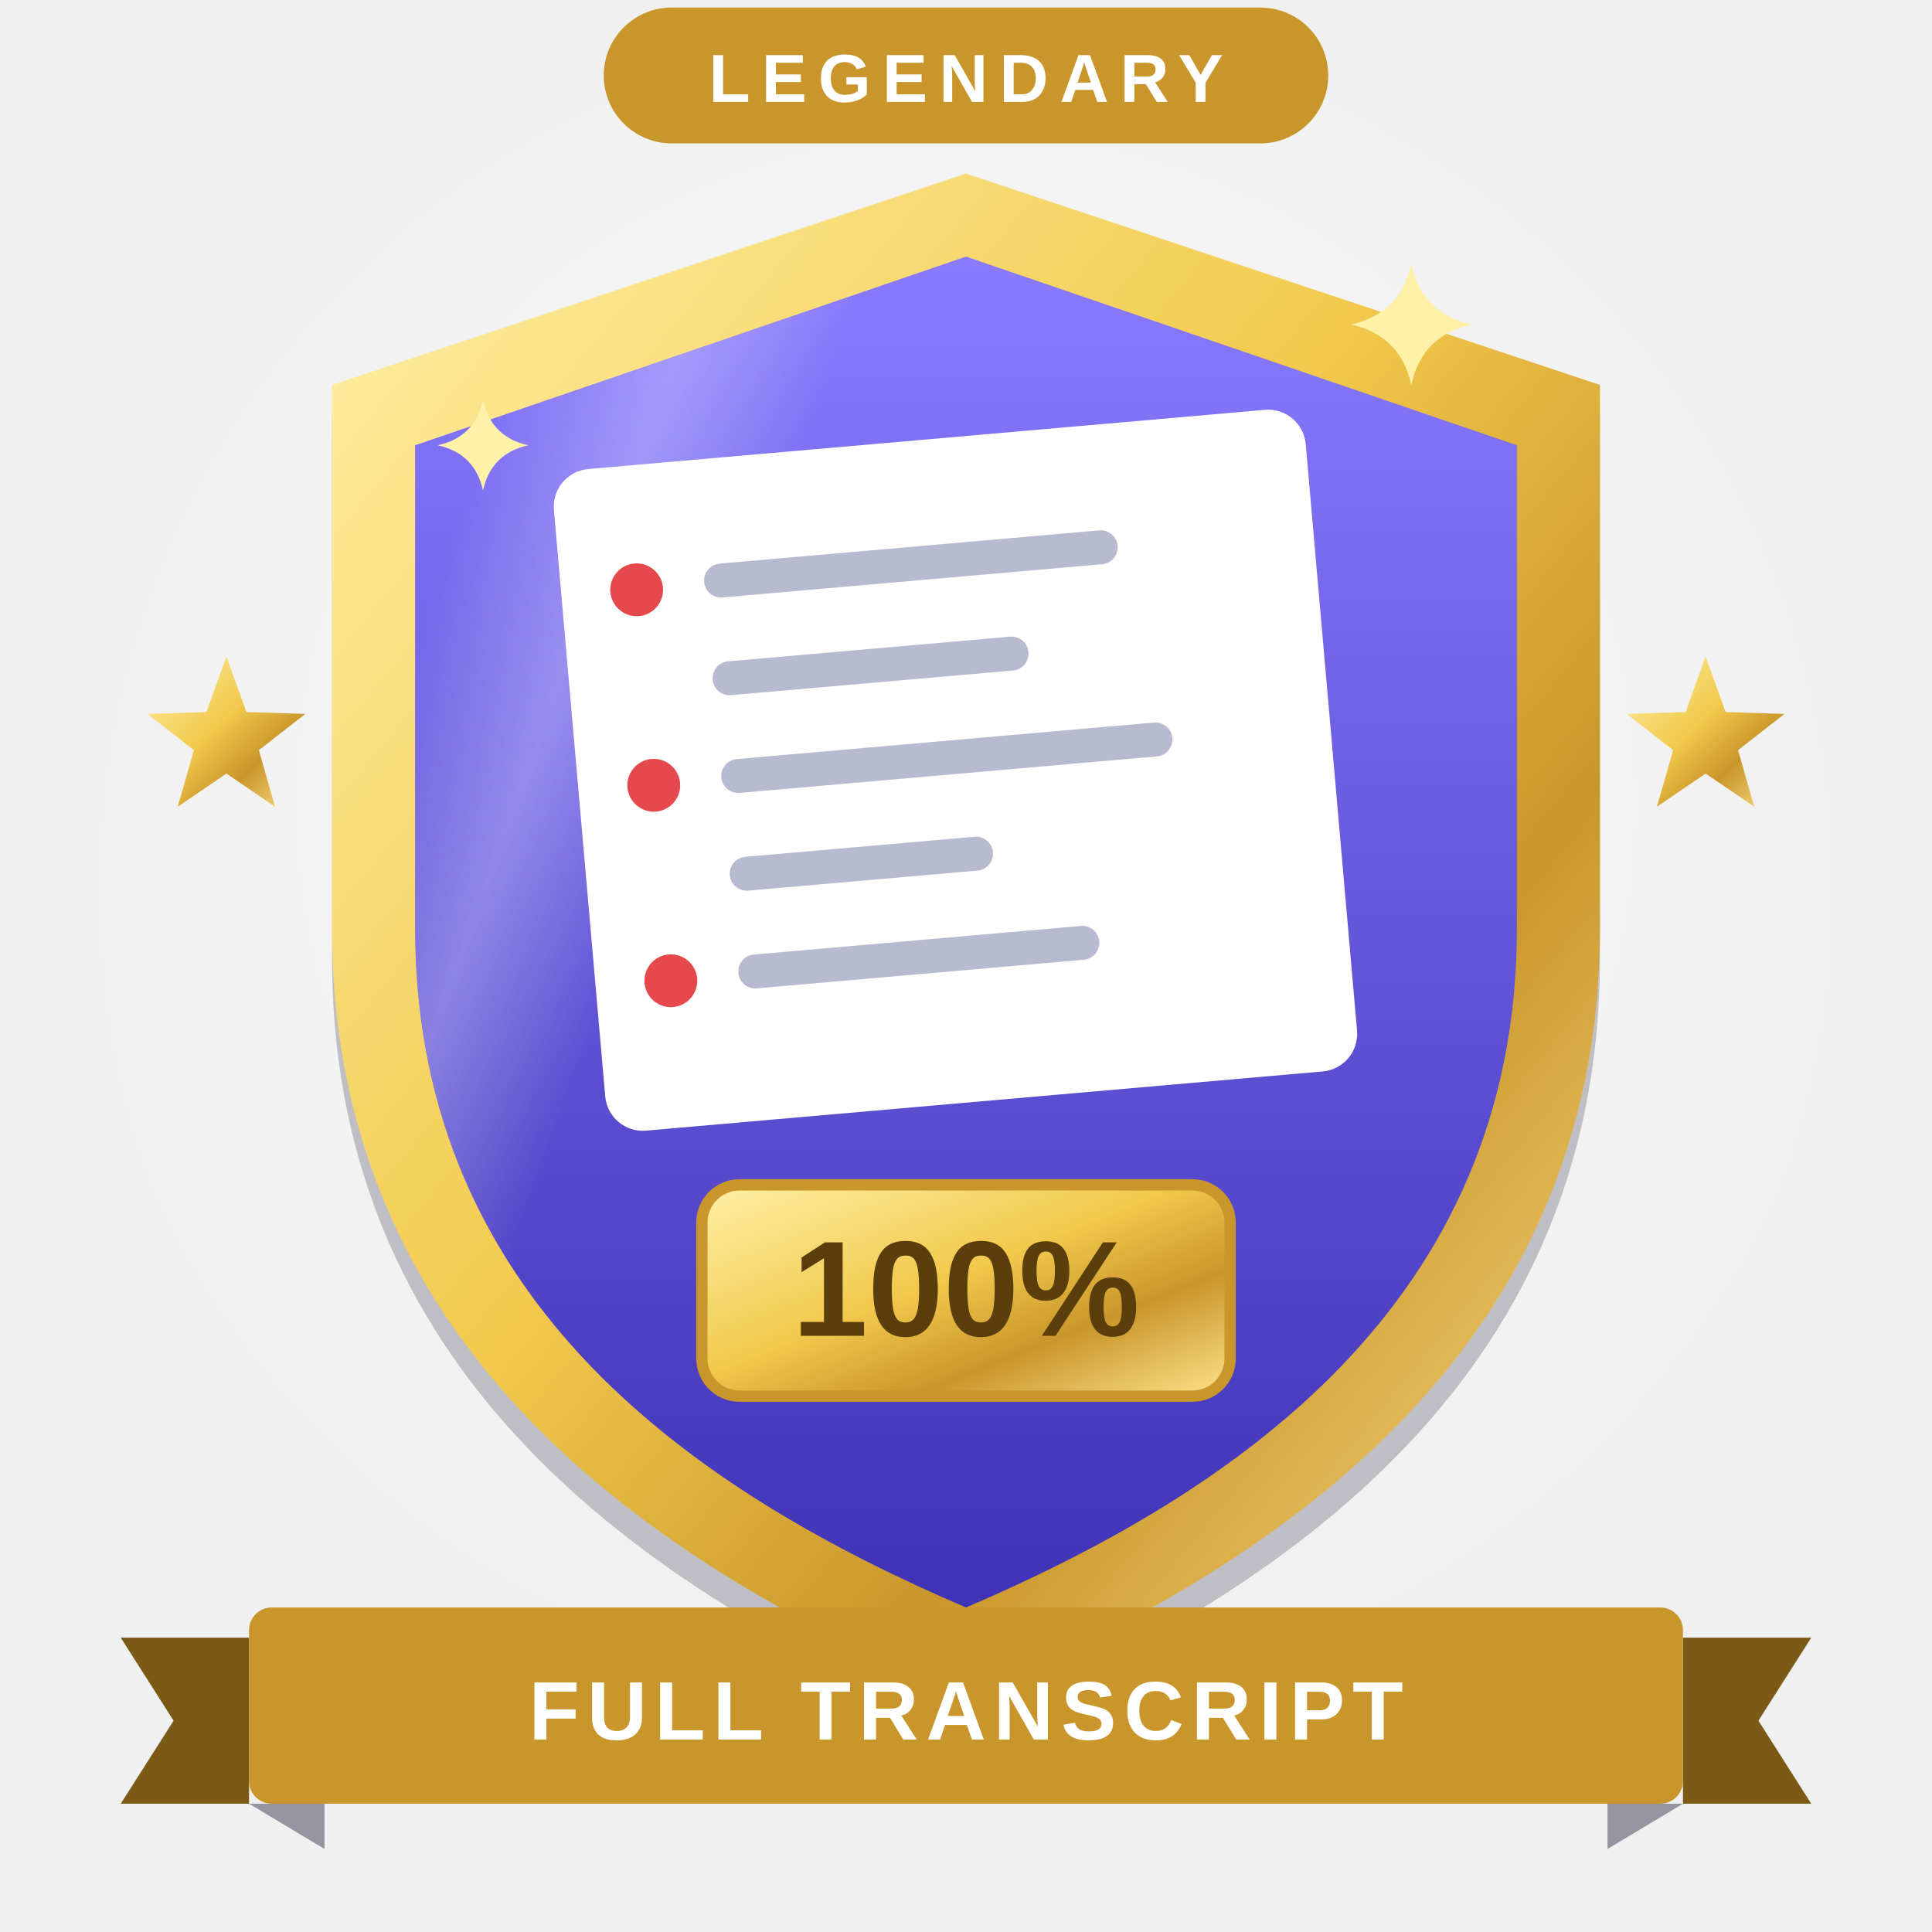
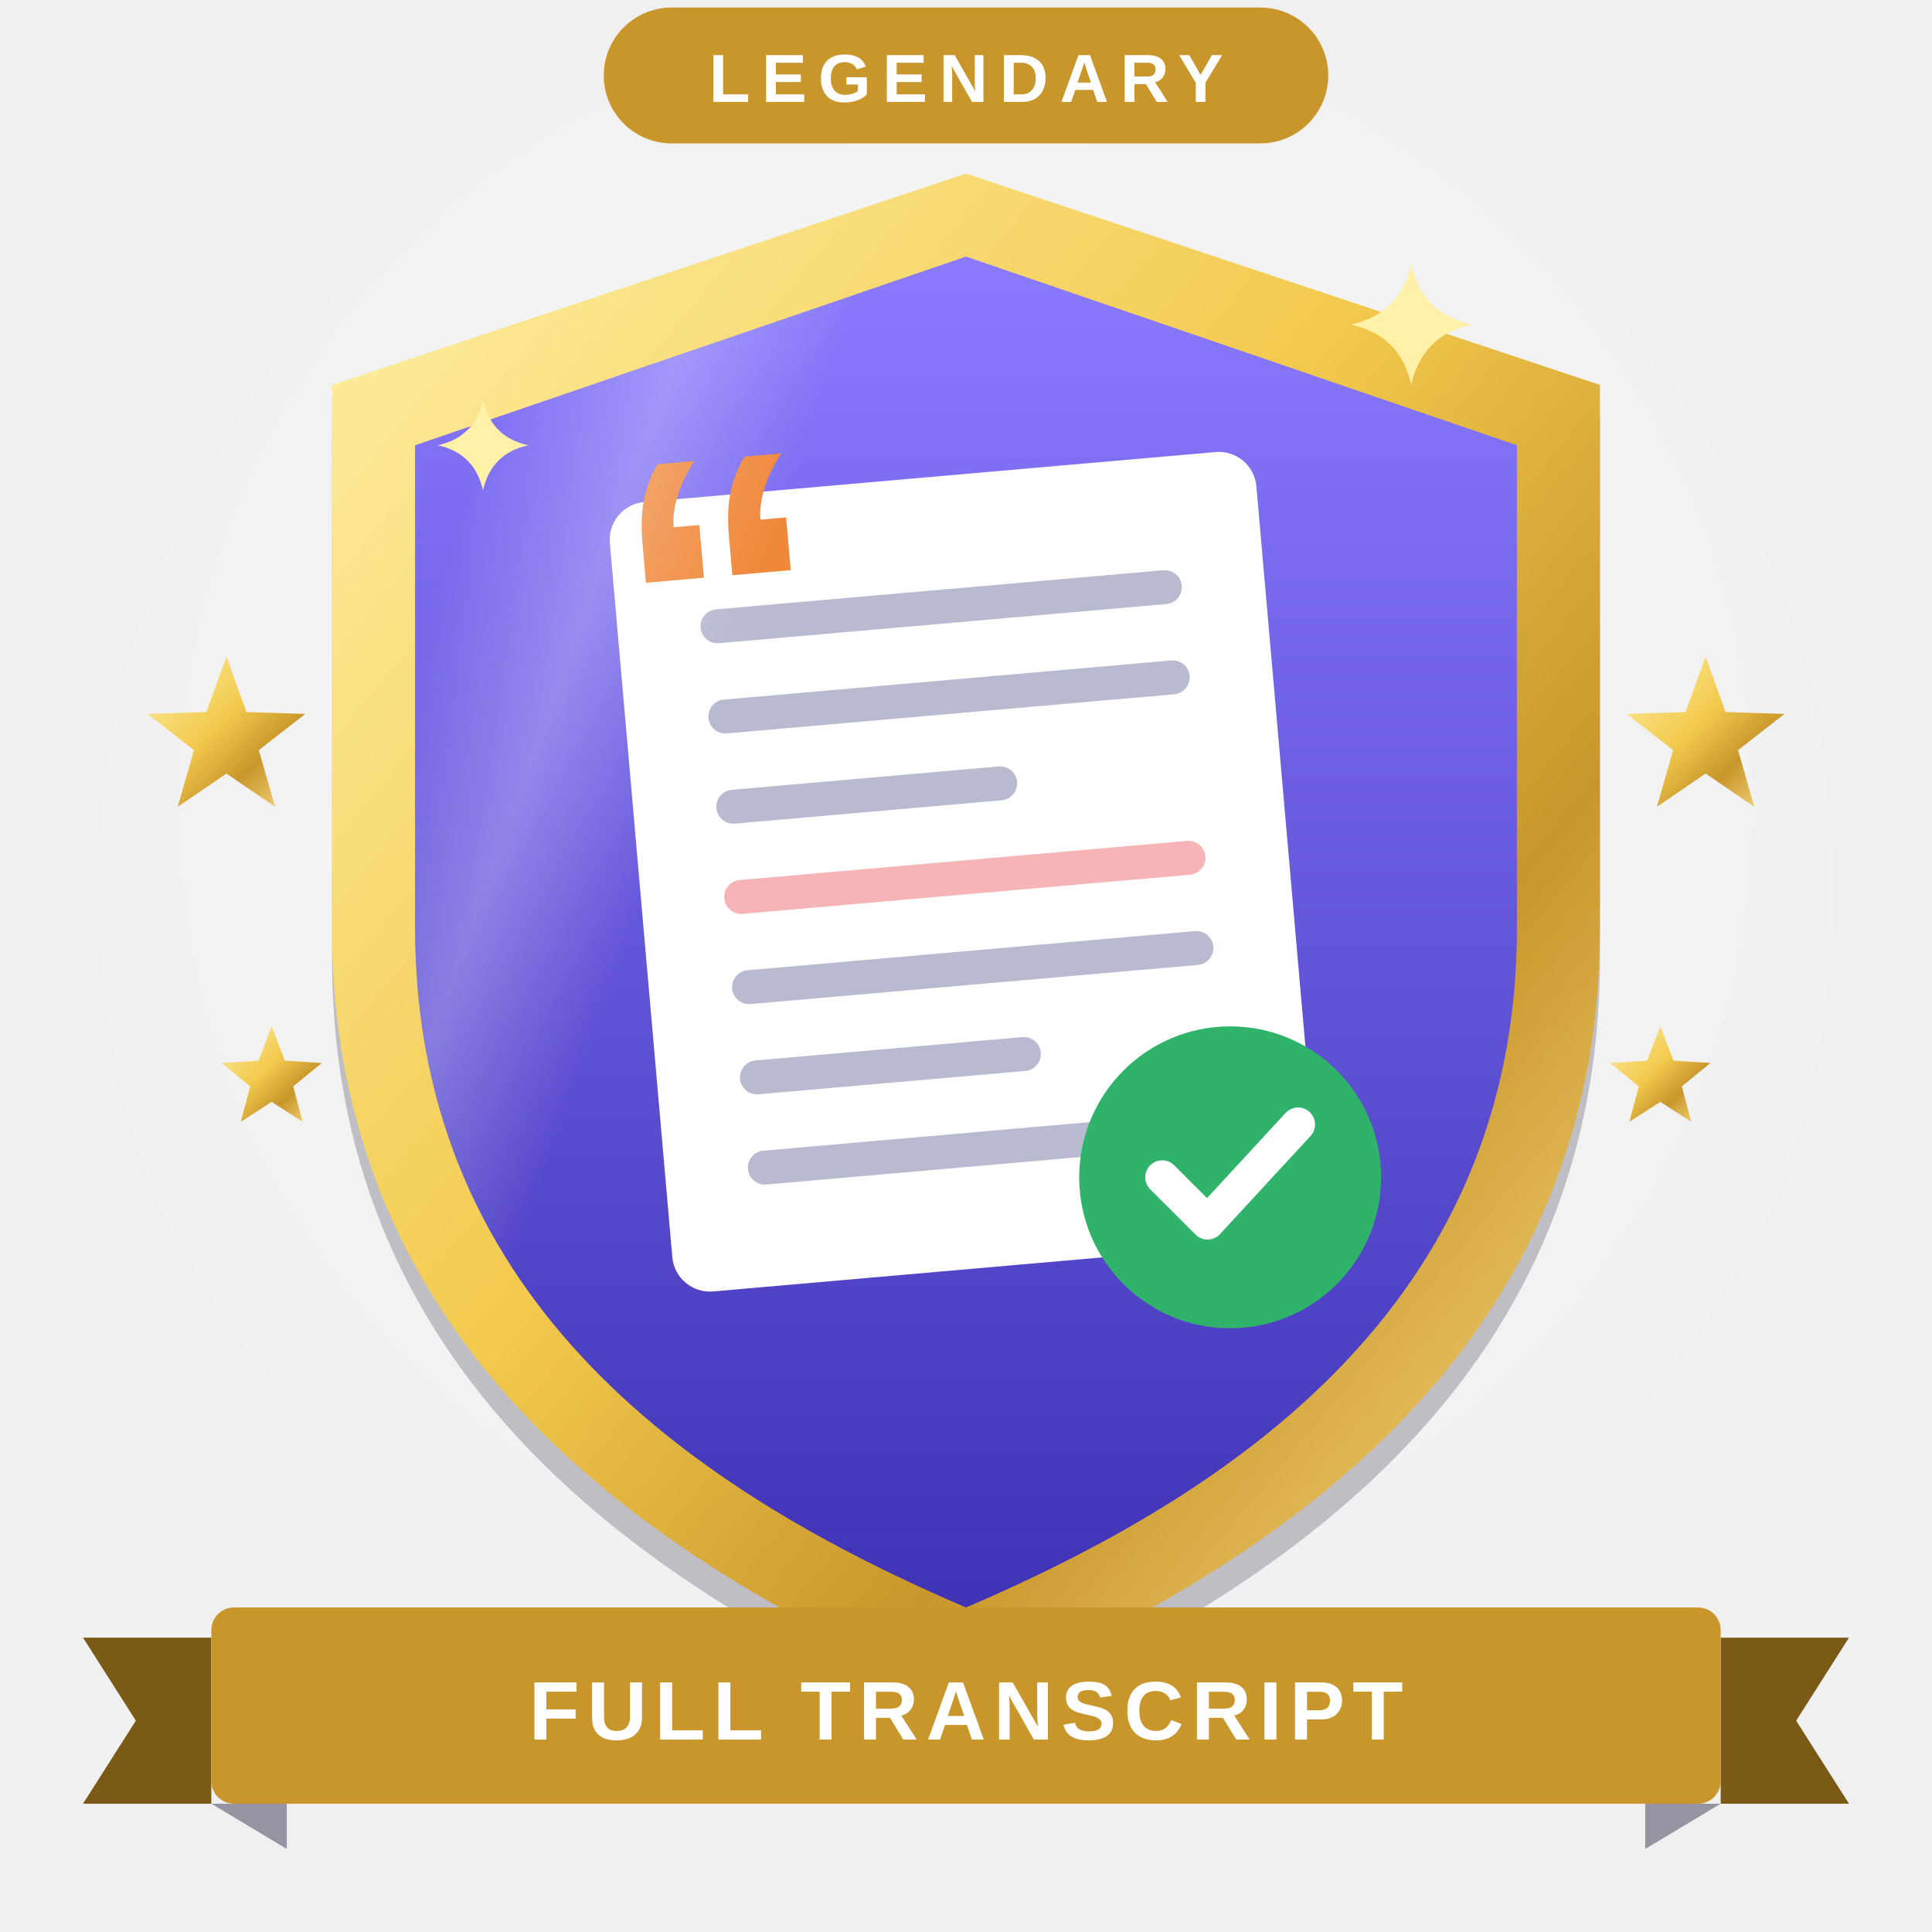
<svg xmlns="http://www.w3.org/2000/svg" id="static" viewBox="0 0 512 512" width="512" height="512" font-family="Arial, Helvetica, sans-serif">
  <style>
.a-blink{animation:a-blink 1.2s ease-in-out infinite}
.a-blink-slow{animation:a-blink 3s ease-in-out infinite}
.a-glow{animation:a-glow 5s ease-in-out infinite}
.a-pulse{animation:a-pulse 2.2s ease-in-out infinite}
.a-steam{animation:a-steam 2.8s ease-in-out infinite;transform-box:fill-box;transform-origin:center bottom}
.a-sway{animation:a-sway 6s ease-in-out infinite;transform-box:fill-box;transform-origin:center bottom}
.a-flutter{animation:a-flutter 4.5s ease-in-out infinite;transform-box:fill-box;transform-origin:center top}
.a-bounce{animation:a-bounce 2.6s ease-in-out infinite;transform-box:fill-box;transform-origin:center}
.a-ring{animation:a-ring 1.2s ease-in-out infinite;transform-box:fill-box;transform-origin:center}
.a-wave{animation:a-wave 1.2s ease-out infinite}
.a-grow{animation:a-grow .9s ease-in-out infinite;transform-box:fill-box;transform-origin:center}
.a-shimmer{animation:a-shimmer 3.5s ease-in-out infinite}
.d1{animation-delay:.35s}.d2{animation-delay:.7s}
@keyframes a-blink{0%,100%{opacity:1}50%{opacity:.2}}
@keyframes a-glow{0%,100%{opacity:1}50%{opacity:.65}}
@keyframes a-pulse{0%,100%{opacity:1}50%{opacity:.45}}
@keyframes a-steam{0%{opacity:0;transform:translateY(6px)}40%{opacity:.9}100%{opacity:0;transform:translateY(-10px)}}
@keyframes a-sway{0%,100%{transform:rotate(0)}50%{transform:rotate(1.6deg)}}
@keyframes a-flutter{0%,100%{transform:rotate(0)}50%{transform:rotate(-1.4deg)}}
@keyframes a-bounce{0%,70%,100%{transform:scale(1)}80%{transform:scale(1.18)}90%{transform:scale(.95)}}
@keyframes a-ring{0%,100%{transform:rotate(0)}10%{transform:rotate(-2.5deg)}20%{transform:rotate(2.5deg)}30%{transform:rotate(-2.5deg)}40%{transform:rotate(0)}}
@keyframes a-wave{0%{opacity:0}30%{opacity:1}100%{opacity:0}}
@keyframes a-grow{0%,100%{transform:scale(1)}50%{transform:scale(1.12)}}
@keyframes a-shimmer{0%,100%{opacity:.55}50%{opacity:1}}
@media (prefers-reduced-motion: reduce){*{animation:none!important}}
#static:target *{animation:none!important}
</style>
  <g id="item-odznaka" transform="translate(0 0) scale(1)">
    <defs>
-       <linearGradient id="gold-odznaka" x1="0" y1="0" x2="1" y2="1">
+       <linearGradient id="h-gold-odznaka" x1="0" y1="0" x2="1" y2="1">
        <stop offset="0" stop-color="#FFF1A8" />
        <stop offset="0.45" stop-color="#F2C94C" />
        <stop offset="0.7" stop-color="#C9962B" />
        <stop offset="1" stop-color="#FFE38A" />
      </linearGradient>
-       <linearGradient id="silver-odznaka" x1="0" y1="0" x2="1" y2="1">
+       <linearGradient id="h-silver-odznaka" x1="0" y1="0" x2="1" y2="1">
        <stop offset="0" stop-color="#FFFFFF" />
        <stop offset="0.5" stop-color="#C9CBDA" />
        <stop offset="1" stop-color="#8C8FA8" />
      </linearGradient>
-       <linearGradient id="neon-odznaka" x1="0" y1="0" x2="0" y2="1">
-         <stop offset="0" stop-color="#2B1B5E" />
-         <stop offset="0.5" stop-color="#C2417A" />
-         <stop offset="1" stop-color="#F7A24B" />
+       <linearGradient id="h-sapphire-odznaka" x1="0" y1="0" x2="0" y2="1">
+         <stop offset="0" stop-color="#4FB3E8" />
+         <stop offset="1" stop-color="#123F7A" />
      </linearGradient>
-       <linearGradient id="enamel-odznaka" x1="0" y1="0" x2="0" y2="1">
+       <linearGradient id="h-enamel-odznaka" x1="0" y1="0" x2="0" y2="1">
        <stop offset="0" stop-color="#8A7BFF" />
        <stop offset="1" stop-color="#3F32B5" />
      </linearGradient>
-       <radialGradient id="glow-odznaka" cx="0.5" cy="0.45" r="0.55">
+       <linearGradient id="h-neon-odznaka" x1="0" y1="0" x2="0" y2="1">
+         <stop offset="0" stop-color="#1B1236" />
+         <stop offset="0.6" stop-color="#3B1D5E" />
+         <stop offset="1" stop-color="#C2417A" />
+       </linearGradient>
+       <radialGradient id="h-glow-odznaka" cx="0.5" cy="0.45" r="0.55">
        <stop offset="0" stop-color="#FFFFFF" stop-opacity="0.55" />
        <stop offset="1" stop-color="#FFFFFF" stop-opacity="0" />
      </radialGradient>
-       <linearGradient id="shine-odznaka" x1="0" y1="0" x2="1" y2="0">
+       <linearGradient id="h-shine-odznaka" x1="0" y1="0" x2="1" y2="0">
        <stop offset="0" stop-color="#FFFFFF" stop-opacity="0" />
-         <stop offset="0.5" stop-color="#FFFFFF" stop-opacity="0.55" />
+         <stop offset="0.5" stop-color="#FFFFFF" stop-opacity="0.5" />
        <stop offset="1" stop-color="#FFFFFF" stop-opacity="0" />
      </linearGradient>
-       <clipPath id="hexc-odznaka">
-         <polygon points="385.9,311.0 256.0,386.0 126.1,311.0 126.1,161.0 256.0,86.0 385.9,161.0" />
+       <clipPath id="h-oct-odznaka">
+         <polygon points="394.6,293.4 313.4,374.6 198.6,374.6 117.4,293.4 117.4,178.6 198.6,97.4 313.4,97.4 394.6,178.6" />
      </clipPath>
-       <clipPath id="shc-odznaka">
+       <clipPath id="h-hex-odznaka">
+         <polygon points="392.8,315.0 256.0,394.0 119.2,315.0 119.2,157.0 256.0,78.0 392.8,157.0" />
+       </clipPath>
+       <clipPath id="h-sh-odznaka">
        <path d="M256 68 L402 118 V246 C402 346, 326 396, 256 426 C186 396, 110 346, 110 246 V118 Z" />
      </clipPath>
-       <clipPath id="cc-odznaka">
-         <circle cx="256" cy="236" r="140" />
-       </clipPath>
    </defs>
-     <circle cx="256" cy="236" r="230" fill="url(#glow-odznaka)" />
-     <polygon points="60.0,174.0 65.3,188.7 80.9,189.2 68.6,198.8 72.9,213.8 60.0,205.0 47.1,213.8 51.4,198.8 39.1,189.2 54.7,188.7" fill="url(#gold-odznaka)" />
-     <polygon points="452.0,174.0 457.3,188.7 472.9,189.2 460.6,198.8 464.9,213.8 452.0,205.0 439.1,213.8 443.4,198.8 431.1,189.2 446.7,188.7" fill="url(#gold-odznaka)" />
+     <circle cx="256" cy="236" r="230" fill="url(#h-glow-odznaka)" />
+     <polygon points="60.0,174.0 65.3,188.7 80.9,189.2 68.6,198.8 72.9,213.8 60.0,205.0 47.1,213.8 51.4,198.8 39.1,189.2 54.7,188.7" fill="url(#h-gold-odznaka)" />
+     <polygon points="72.0,272.0 75.5,281.1 85.3,281.7 77.7,287.9 80.2,297.3 72.0,292.0 63.8,297.3 66.3,287.9 58.7,281.7 68.5,281.1" fill="url(#h-gold-odznaka)" />
+     <polygon points="452.0,174.0 457.3,188.7 472.9,189.2 460.6,198.8 464.9,213.8 452.0,205.0 439.1,213.8 443.4,198.8 431.1,189.2 446.7,188.7" fill="url(#h-gold-odznaka)" />
+     <polygon points="440.0,272.0 443.5,281.1 453.3,281.7 445.7,287.9 448.2,297.3 440.0,292.0 431.8,297.3 434.3,287.9 426.7,281.7 436.5,281.1" fill="url(#h-gold-odznaka)" />
    <path d="M256 46 L424 102 V246 C424 360, 336 416, 256 450 C176 416, 88 360, 88 246 V102 Z" transform="translate(0 8)" fill="#2B2440" opacity="0.25" />
-     <path d="M256 46 L424 102 V246 C424 360, 336 416, 256 450 C176 416, 88 360, 88 246 V102 Z" fill="url(#gold-odznaka)" />
-     <g clip-path="url(#shc-odznaka)">
-       <rect x="96" y="66" width="320" height="360" fill="url(#enamel-odznaka)" />
-       <rect x="96" y="66" width="80" height="360" fill="url(#shine-odznaka)" transform="rotate(20 256 236)" opacity="0.5" />
+     <path d="M256 46 L424 102 V246 C424 360, 336 416, 256 450 C176 416, 88 360, 88 246 V102 Z" fill="url(#h-gold-odznaka)" />
+     <g clip-path="url(#h-sh-odznaka)">
+       <rect x="96" y="66" width="320" height="360" fill="url(#h-enamel-odznaka)" />
+       <g transform="rotate(-5 256 236)">
+         <rect x="170" y="126" width="172" height="210" rx="10" fill="#FFFFFF" />
+         <rect x="192" y="156" width="128" height="9" rx="4.5" fill="#B8BAD0" />
+         <rect x="192" y="180" width="128" height="9" rx="4.5" fill="#B8BAD0" />
+         <rect x="192" y="204" width="80" height="9" rx="4.5" fill="#B8BAD0" />
+         <rect x="192" y="228" width="128" height="9" rx="4.5" fill="#F7B4B6" />
+         <rect x="192" y="252" width="128" height="9" rx="4.5" fill="#B8BAD0" />
+         <rect x="192" y="276" width="80" height="9" rx="4.5" fill="#B8BAD0" />
+         <rect x="192" y="300" width="128" height="9" rx="4.5" fill="#B8BAD0" />
+         <text x="198" y="192" font-size="110" fill="#F0883A" font-weight="bold" text-anchor="middle">“</text>
+       </g>
+       <g transform="translate(326 312)">
+         <circle r="40" fill="#2FB36B" />
+         <path d="M-18 0 l12 12 l24 -26" fill="none" stroke="#FFFFFF" stroke-width="9" stroke-linecap="round" stroke-linejoin="round" />
+       </g>
+       <rect x="96" y="66" width="80" height="360" fill="url(#h-shine-odznaka)" transform="rotate(20 256 236)" opacity="0.5" />
    </g>
-     <g transform="rotate(-5 256 236)">
-       <rect x="156" y="116" width="200" height="176" rx="10" fill="#FFFFFF" />
-       <rect x="194" y="144" width="110" height="9" rx="4.5" fill="#B8BAD0" />
-       <circle cx="176" cy="149" r="7" fill="#E5484D" />
-       <rect x="194" y="170" width="84" height="9" rx="4.5" fill="#B8BAD0" />
-       <rect x="194" y="196" width="120" height="9" rx="4.5" fill="#B8BAD0" />
-       <circle cx="176" cy="201" r="7" fill="#E5484D" />
-       <rect x="194" y="222" width="70" height="9" rx="4.5" fill="#B8BAD0" />
-       <rect x="194" y="248" width="96" height="9" rx="4.5" fill="#B8BAD0" />
-       <circle cx="176" cy="253" r="7" fill="#E5484D" />
-     </g>
-     <rect x="186" y="314" width="140" height="56" rx="10" fill="url(#gold-odznaka)" stroke="#C9962B" stroke-width="3" />
-     <text x="256" y="354" font-size="36" fill="#5A3E0B" font-weight="bold" text-anchor="middle">100%</text>
    <path d="M374 70 q2.88 13.12 16 16 q-13.12 2.88 -16 16 q-2.88 -13.12 -16 -16 q13.12 -2.88 16 -16 z" fill="#FFF1A8" />
    <path d="M128 106 q2.16 9.84 12 12 q-9.84 2.16 -12 12 q-2.16 -9.84 -12 -12 q9.84 -2.16 12 -12 z" fill="#FFF1A8" />
    <rect x="160" y="2" width="192" height="36" rx="18" fill="#C9962B" />
    <text x="256" y="27" font-size="18" fill="#FFFFFF" font-weight="bold" text-anchor="middle" letter-spacing="3">LEGENDARY</text>
-     <path d="M32 434 h34 v44 h-34 l14 -22 z" fill="#7A5A14" />
-     <path d="M480 434 h-34 v44 h34 l-14 -22 z" fill="#7A5A14" />
-     <rect x="66" y="426" width="380" height="52" rx="6" fill="#C9962B" />
-     <path d="M66 478 l20 12 v-12 z M446 478 l-20 12 v-12 z" fill="#2B2440" opacity="0.45" />
+     <path d="M22 434 h34 v44 h-34 l14 -22 z" fill="#7A5A14" />
+     <path d="M490 434 h-34 v44 h34 l-14 -22 z" fill="#7A5A14" />
+     <rect x="56" y="426" width="400" height="52" rx="6" fill="#C9962B" />
+     <path d="M56 478 l20 12 v-12 z M456 478 l-20 12 v-12 z" fill="#2B2440" opacity="0.45" />
    <text x="256" y="461" font-size="22" fill="#FFFFFF" font-weight="bold" text-anchor="middle" letter-spacing="2">FULL TRANSCRIPT</text>
  </g>
</svg>
